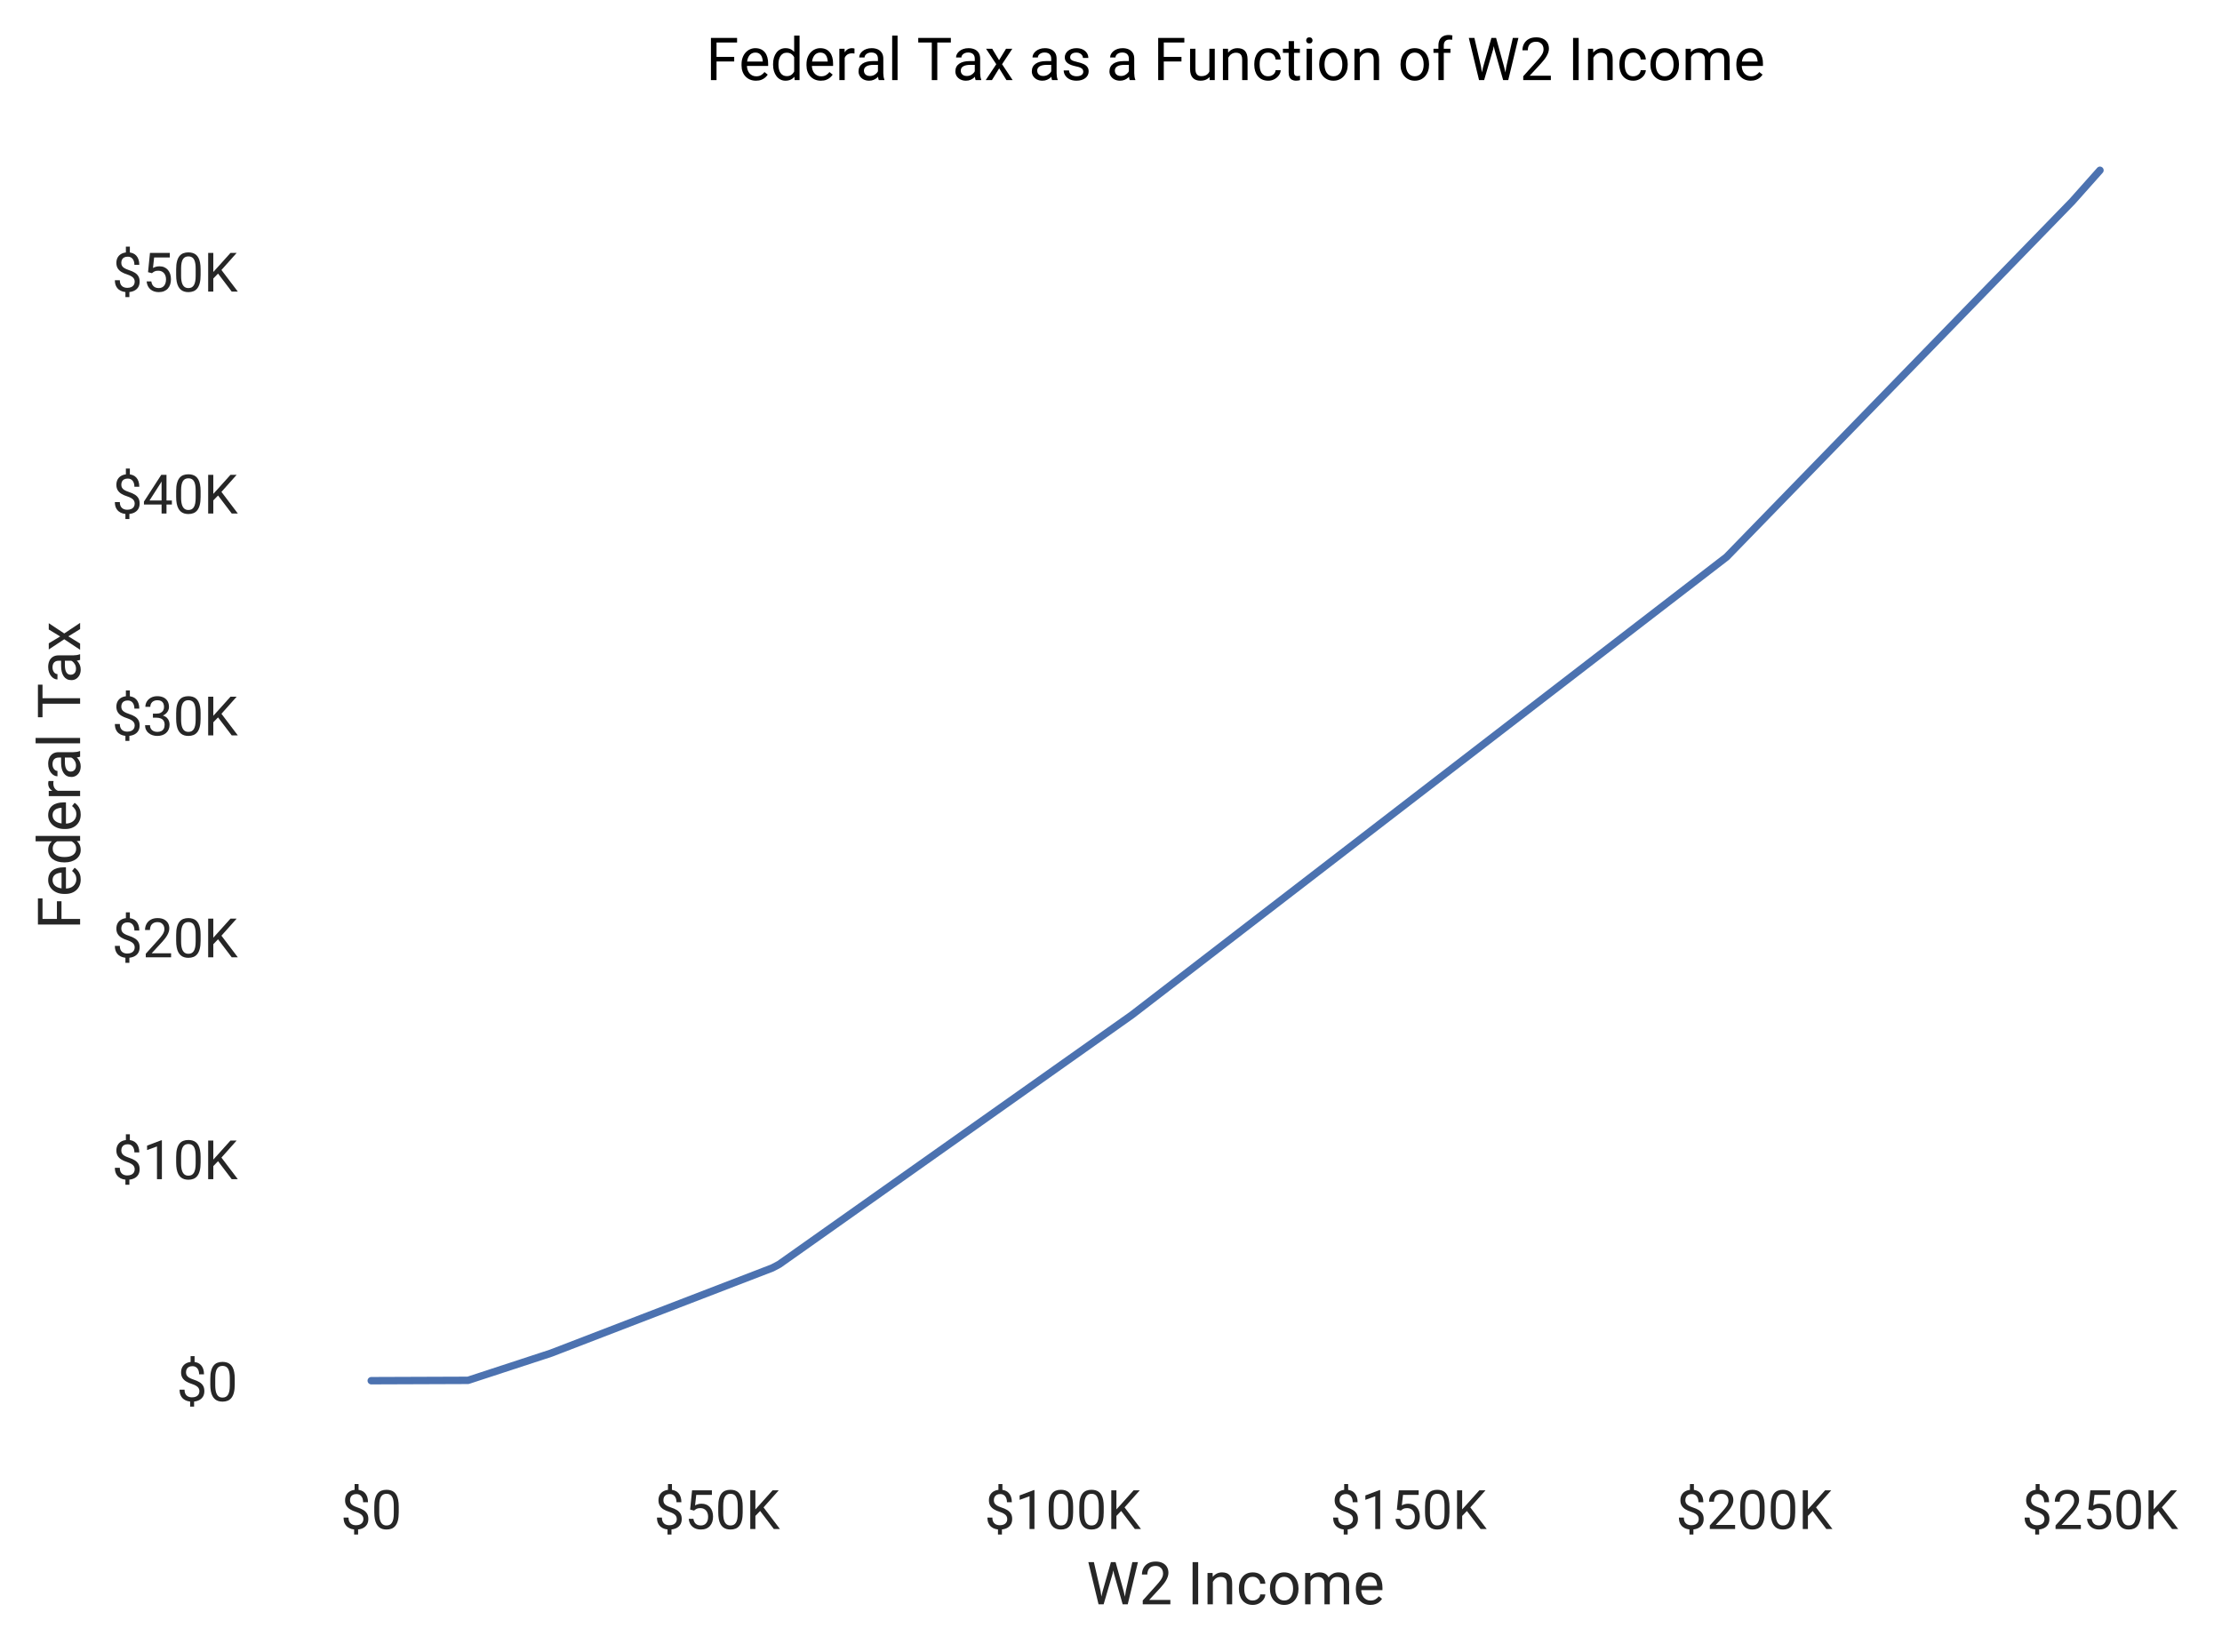
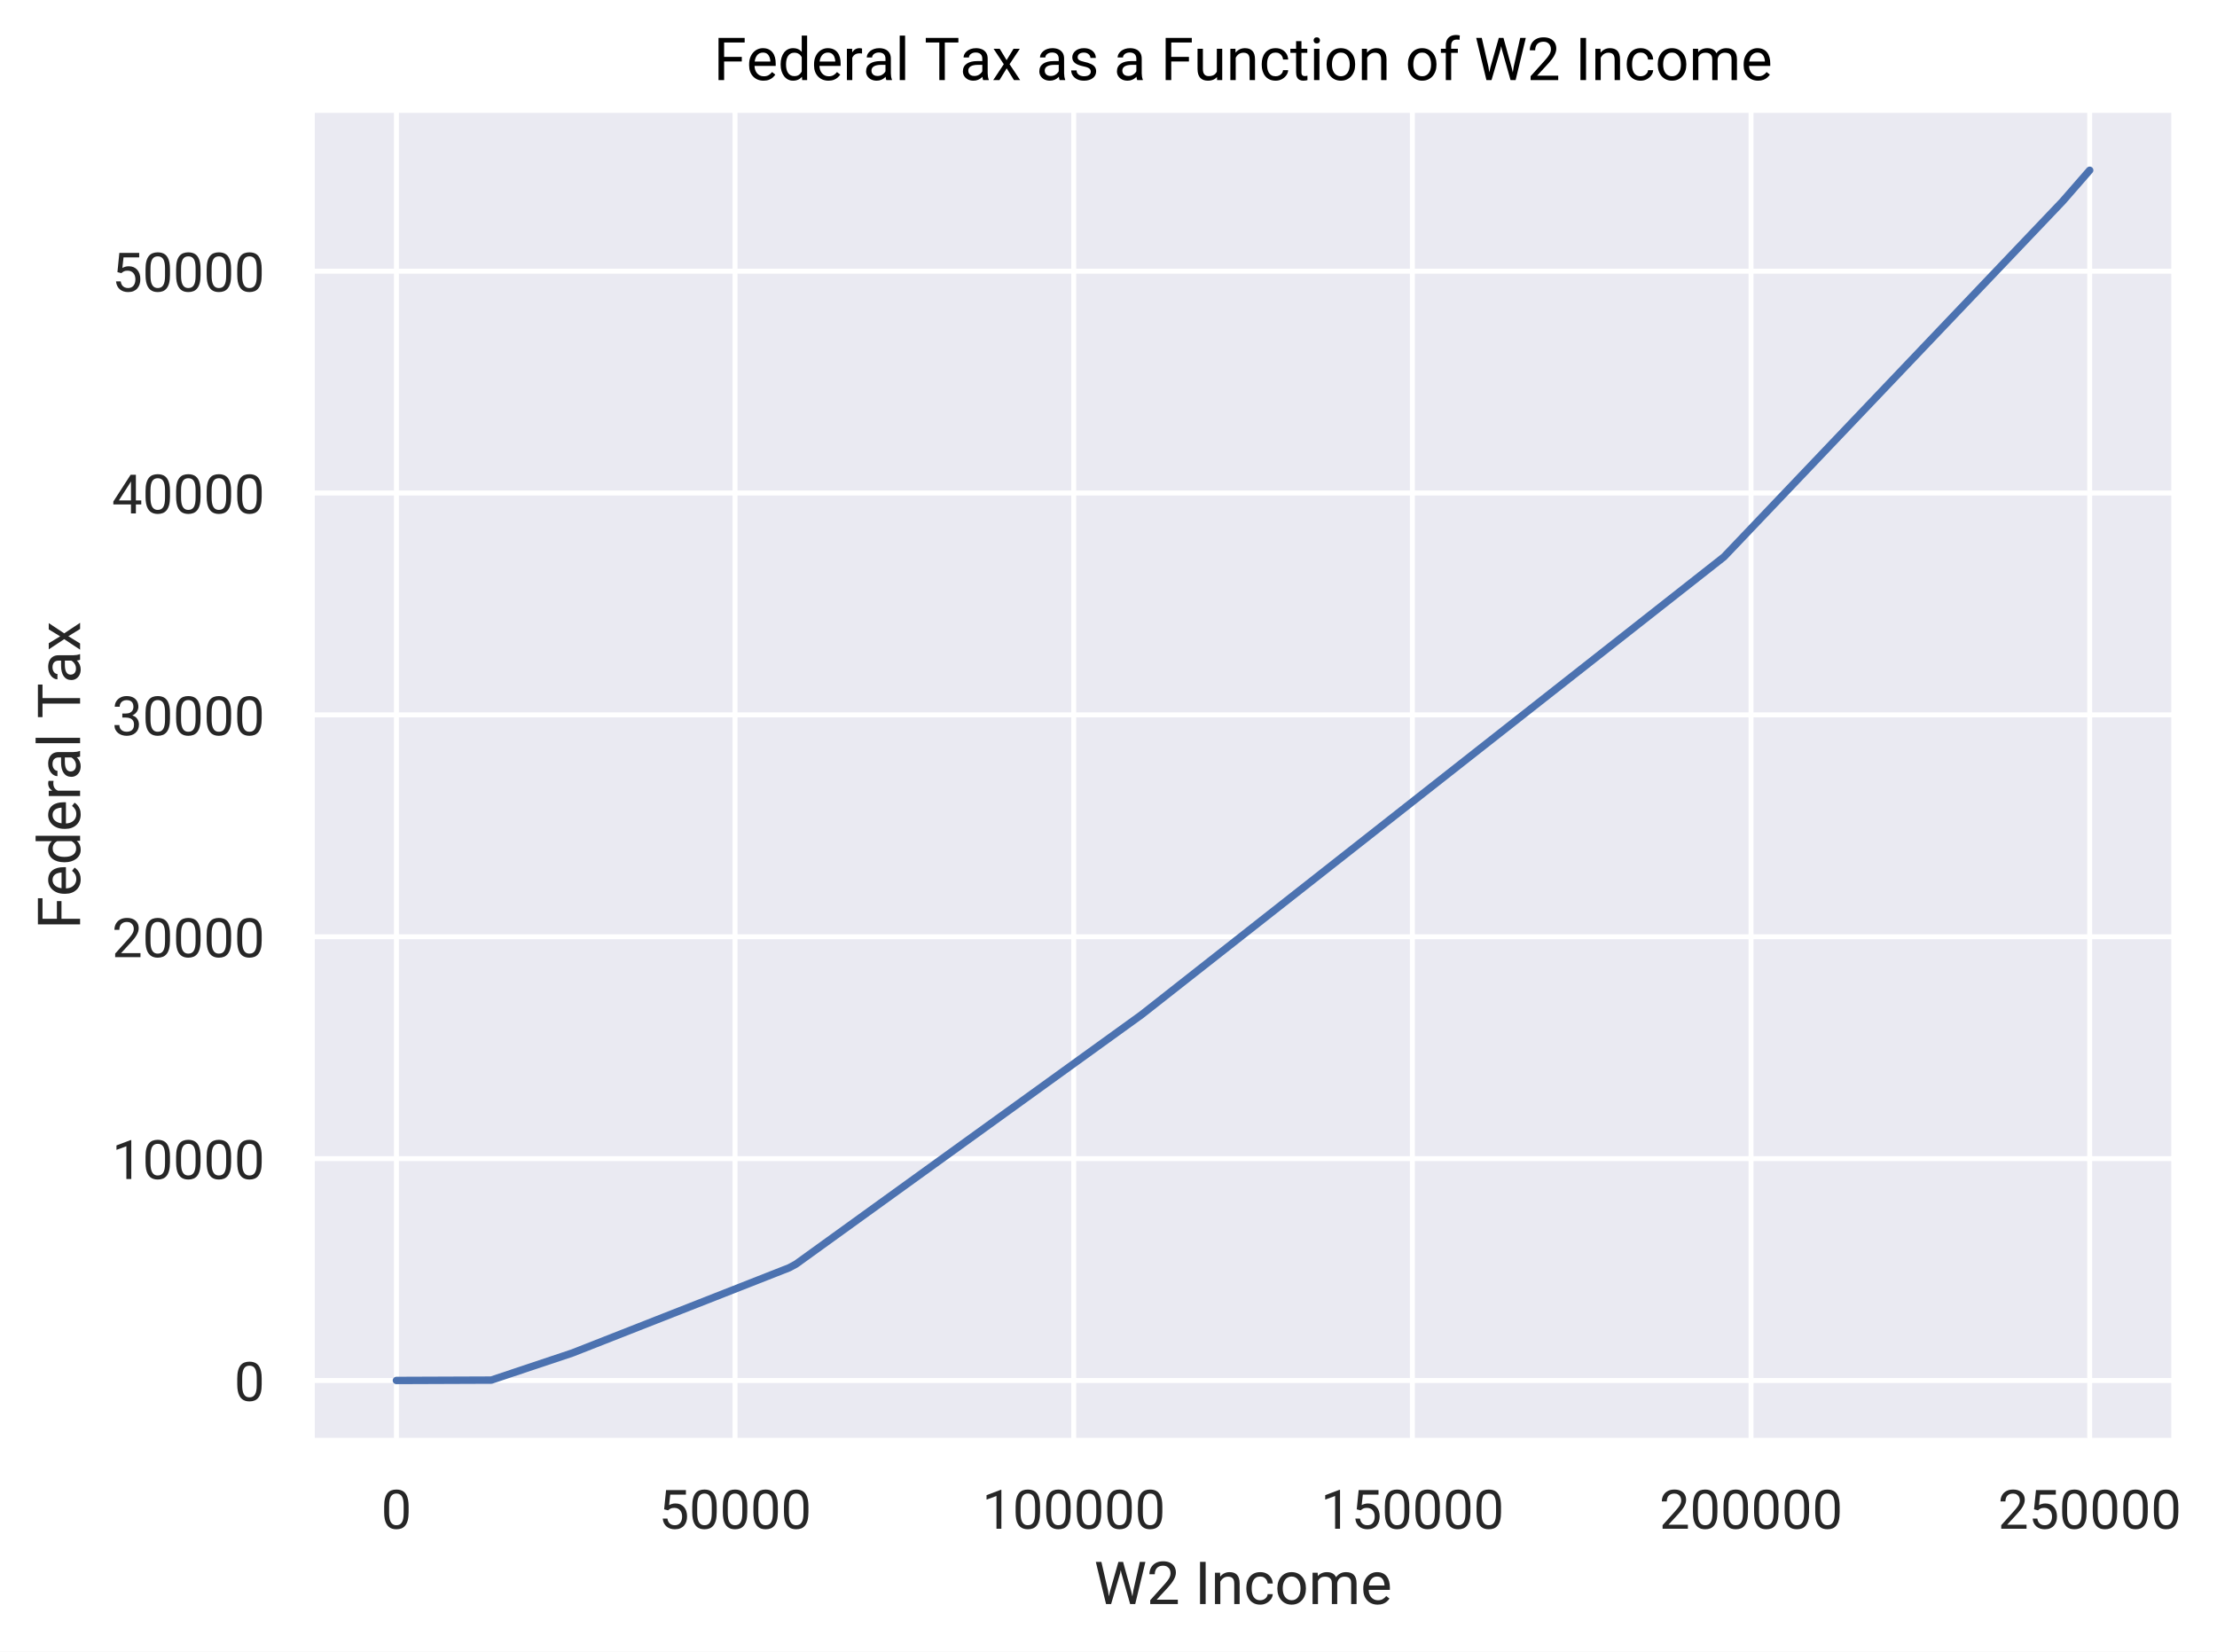
- <svg xmlns="http://www.w3.org/2000/svg" xmlns:xlink="http://www.w3.org/1999/xlink" width="449.28pt" height="334.08pt" viewBox="0 0 449.28 334.08" version="1.1">
+ <svg xmlns="http://www.w3.org/2000/svg" xmlns:xlink="http://www.w3.org/1999/xlink" width="448.389pt" height="334.08pt" viewBox="0 0 448.389 334.08" version="1.1">
  <defs>
    <style type="text/css">*{stroke-linejoin: round; stroke-linecap: butt}</style>
  </defs>
  <g id="figure_1">
    <g id="patch_1">
-       <path d="M 0 334.08 L 449.28 334.08 L 449.28 0 L 0 0 z " style="fill: #ffffff" />
+       <path d="M 0 334.08 L 448.389 334.08 L 448.389 0 L 0 0 z " style="fill: #ffffff" />
    </g>
    <g id="axes_1">
      <g id="patch_2">
-         <path d="M 57.587 291.458 L 442.08 291.458 L 442.08 22.2 L 57.587 22.2 z " style="fill: #ffffff" />
+         <path d="M 63.049 291.458 L 439.766 291.458 L 439.766 22.2 L 63.049 22.2 z " style="fill: #eaeaf2" />
      </g>
      <g id="matplotlib.axis_1">
        <g id="xtick_1">
          <g id="line2d_1">
-             <path d="M 75.064 291.458 L 75.064 22.2 " clip-path="url(#pbd832bc499)" style="fill: none; stroke: #ffffff; stroke-linecap: round" />
+             <path d="M 80.173 291.458 L 80.173 22.2 " clip-path="url(#p162c6bd047)" style="fill: none; stroke: #ffffff; stroke-linecap: round" />
          </g>
          <g id="text_1">
-             <g style="fill: #262626" transform="translate(68.88164 309.2081) scale(0.11 -0.11)">
-               <defs>
-                 <path id="Roboto-Regular-24" d="M 2106 5288 L 2106 4334 L 1638 4334 L 1638 5288 L 2106 5288 z M 2050 184 L 2050 -650 L 1584 -650 L 1584 184 L 2050 184 z M 2675 1172 Q 2675 1359 2590 1509 Q 2506 1659 2312 1784 Q 2119 1909 1794 2016 Q 1400 2138 1114 2313 Q 828 2488 673 2747 Q 519 3006 519 3375 Q 519 3759 684 4037 Q 850 4316 1153 4466 Q 1456 4616 1866 4616 Q 2184 4616 2434 4520 Q 2684 4425 2857 4237 Q 3031 4050 3123 3778 Q 3216 3506 3216 3150 L 2641 3150 Q 2641 3359 2591 3534 Q 2541 3709 2441 3839 Q 2341 3969 2197 4039 Q 2053 4109 1866 4109 Q 1603 4109 1433 4018 Q 1263 3928 1181 3764 Q 1100 3600 1100 3384 Q 1100 3184 1181 3034 Q 1263 2884 1458 2764 Q 1653 2644 1997 2528 Q 2400 2400 2681 2226 Q 2963 2053 3109 1801 Q 3256 1550 3256 1178 Q 3256 775 3075 498 Q 2894 222 2566 78 Q 2238 -66 1797 -66 Q 1531 -66 1272 6 Q 1013 78 803 242 Q 594 406 469 676 Q 344 947 344 1341 L 925 1341 Q 925 1075 1001 901 Q 1078 728 1206 626 Q 1334 525 1489 483 Q 1644 441 1797 441 Q 2078 441 2273 530 Q 2469 619 2572 784 Q 2675 950 2675 1172 z " transform="scale(0.015625)" />
+             <g style="fill: #262626" transform="translate(77.08152 309.2081) scale(0.11 -0.11)">
+               <defs>
                <path id="Roboto-Regular-30" d="M 3234 2638 L 3234 1944 Q 3234 1384 3134 1000 Q 3034 616 2846 381 Q 2659 147 2395 42 Q 2131 -63 1800 -63 Q 1538 -63 1316 3 Q 1094 69 917 214 Q 741 359 616 593 Q 491 828 425 1162 Q 359 1497 359 1944 L 359 2638 Q 359 3197 461 3575 Q 563 3953 750 4183 Q 938 4413 1202 4513 Q 1466 4613 1794 4613 Q 2059 4613 2282 4548 Q 2506 4484 2681 4345 Q 2856 4206 2979 3976 Q 3103 3747 3168 3415 Q 3234 3084 3234 2638 z M 2653 1850 L 2653 2734 Q 2653 3041 2617 3273 Q 2581 3506 2512 3672 Q 2444 3838 2339 3941 Q 2234 4044 2098 4092 Q 1963 4141 1794 4141 Q 1588 4141 1428 4064 Q 1269 3988 1161 3822 Q 1053 3656 997 3387 Q 941 3119 941 2734 L 941 1850 Q 941 1544 977 1309 Q 1013 1075 1084 904 Q 1156 734 1259 625 Q 1363 516 1498 464 Q 1634 413 1800 413 Q 2013 413 2172 494 Q 2331 575 2439 748 Q 2547 922 2600 1195 Q 2653 1469 2653 1850 z " transform="scale(0.015625)" />
              </defs>
-               <use xlink:href="#Roboto-Regular-24" />
-               <use xlink:href="#Roboto-Regular-30" transform="translate(56.20117 0)" />
+               <use xlink:href="#Roboto-Regular-30" />
            </g>
          </g>
        </g>
        <g id="xtick_2">
          <g id="line2d_2">
-             <path d="M 144.972 291.458 L 144.972 22.2 " clip-path="url(#pbd832bc499)" style="fill: none; stroke: #ffffff; stroke-linecap: round" />
+             <path d="M 148.667 291.458 L 148.667 22.2 " clip-path="url(#p162c6bd047)" style="fill: none; stroke: #ffffff; stroke-linecap: round" />
          </g>
          <g id="text_2">
-             <g style="fill: #262626" transform="translate(132.247 309.2081) scale(0.11 -0.11)">
+             <g style="fill: #262626" transform="translate(133.2107 309.2081) scale(0.11 -0.11)">
              <defs>
                <path id="Roboto-Regular-35" d="M 1109 2166 L 647 2284 L 875 4550 L 3209 4550 L 3209 4016 L 1366 4016 L 1228 2778 Q 1353 2850 1545 2912 Q 1738 2975 1988 2975 Q 2303 2975 2553 2867 Q 2803 2759 2979 2559 Q 3156 2359 3250 2078 Q 3344 1797 3344 1450 Q 3344 1122 3255 847 Q 3166 572 2987 367 Q 2809 163 2539 50 Q 2269 -63 1903 -63 Q 1628 -63 1383 14 Q 1138 91 945 248 Q 753 406 633 642 Q 513 878 481 1197 L 1031 1197 Q 1069 941 1181 766 Q 1294 591 1476 502 Q 1659 413 1903 413 Q 2109 413 2268 484 Q 2428 556 2537 690 Q 2647 825 2705 1015 Q 2763 1206 2763 1444 Q 2763 1659 2703 1843 Q 2644 2028 2526 2165 Q 2409 2303 2240 2379 Q 2072 2456 1853 2456 Q 1563 2456 1414 2378 Q 1266 2300 1109 2166 z " transform="scale(0.015625)" />
-                 <path id="Roboto-Regular-4b" d="M 1131 4550 L 1131 0 L 528 0 L 528 4550 L 1131 4550 z M 3878 4550 L 1988 2428 L 925 1325 L 825 1969 L 1625 2850 L 3153 4550 L 3878 4550 z M 3297 0 L 1613 2219 L 1972 2697 L 4016 0 L 3297 0 z " transform="scale(0.015625)" />
-               </defs>
-               <use xlink:href="#Roboto-Regular-24" />
-               <use xlink:href="#Roboto-Regular-35" transform="translate(56.20117 0)" />
-               <use xlink:href="#Roboto-Regular-30" transform="translate(112.4023 0)" />
-               <use xlink:href="#Roboto-Regular-4b" transform="translate(168.6035 0)" />
+               </defs>
+               <use xlink:href="#Roboto-Regular-35" />
+               <use xlink:href="#Roboto-Regular-30" transform="translate(56.20117 0)" />
+               <use xlink:href="#Roboto-Regular-30" transform="translate(112.4023 0)" />
+               <use xlink:href="#Roboto-Regular-30" transform="translate(168.6035 0)" />
+               <use xlink:href="#Roboto-Regular-30" transform="translate(224.8047 0)" />
            </g>
          </g>
        </g>
        <g id="xtick_3">
          <g id="line2d_3">
-             <path d="M 214.88 291.458 L 214.88 22.2 " clip-path="url(#pbd832bc499)" style="fill: none; stroke: #ffffff; stroke-linecap: round" />
+             <path d="M 217.161 291.458 L 217.161 22.2 " clip-path="url(#p162c6bd047)" style="fill: none; stroke: #ffffff; stroke-linecap: round" />
          </g>
          <g id="text_3">
-             <g style="fill: #262626" transform="translate(199.0637 309.2081) scale(0.11 -0.11)">
+             <g style="fill: #262626" transform="translate(198.6135 309.2081) scale(0.11 -0.11)">
              <defs>
                <path id="Roboto-Regular-31" d="M 2278 4575 L 2278 0 L 1700 0 L 1700 3853 L 534 3428 L 534 3950 L 2188 4575 L 2278 4575 z " transform="scale(0.015625)" />
              </defs>
-               <use xlink:href="#Roboto-Regular-24" />
-               <use xlink:href="#Roboto-Regular-31" transform="translate(56.20117 0)" />
-               <use xlink:href="#Roboto-Regular-30" transform="translate(112.4023 0)" />
-               <use xlink:href="#Roboto-Regular-30" transform="translate(168.6035 0)" />
-               <use xlink:href="#Roboto-Regular-4b" transform="translate(224.8047 0)" />
+               <use xlink:href="#Roboto-Regular-31" />
+               <use xlink:href="#Roboto-Regular-30" transform="translate(56.20117 0)" />
+               <use xlink:href="#Roboto-Regular-30" transform="translate(112.4023 0)" />
+               <use xlink:href="#Roboto-Regular-30" transform="translate(168.6035 0)" />
+               <use xlink:href="#Roboto-Regular-30" transform="translate(224.8047 0)" />
+               <use xlink:href="#Roboto-Regular-30" transform="translate(281.0059 0)" />
            </g>
          </g>
        </g>
        <g id="xtick_4">
          <g id="line2d_4">
-             <path d="M 284.787 291.458 L 284.787 22.2 " clip-path="url(#pbd832bc499)" style="fill: none; stroke: #ffffff; stroke-linecap: round" />
+             <path d="M 285.654 291.458 L 285.654 22.2 " clip-path="url(#p162c6bd047)" style="fill: none; stroke: #ffffff; stroke-linecap: round" />
          </g>
          <g id="text_4">
-             <g style="fill: #262626" transform="translate(268.9715 309.2081) scale(0.11 -0.11)">
-               <use xlink:href="#Roboto-Regular-24" />
-               <use xlink:href="#Roboto-Regular-31" transform="translate(56.20117 0)" />
-               <use xlink:href="#Roboto-Regular-35" transform="translate(112.4023 0)" />
-               <use xlink:href="#Roboto-Regular-30" transform="translate(168.6035 0)" />
-               <use xlink:href="#Roboto-Regular-4b" transform="translate(224.8047 0)" />
+             <g style="fill: #262626" transform="translate(267.1074 309.2081) scale(0.11 -0.11)">
+               <use xlink:href="#Roboto-Regular-31" />
+               <use xlink:href="#Roboto-Regular-35" transform="translate(56.20117 0)" />
+               <use xlink:href="#Roboto-Regular-30" transform="translate(112.4023 0)" />
+               <use xlink:href="#Roboto-Regular-30" transform="translate(168.6035 0)" />
+               <use xlink:href="#Roboto-Regular-30" transform="translate(224.8047 0)" />
+               <use xlink:href="#Roboto-Regular-30" transform="translate(281.0059 0)" />
            </g>
          </g>
        </g>
        <g id="xtick_5">
          <g id="line2d_5">
-             <path d="M 354.695 291.458 L 354.695 22.2 " clip-path="url(#pbd832bc499)" style="fill: none; stroke: #ffffff; stroke-linecap: round" />
+             <path d="M 354.148 291.458 L 354.148 22.2 " clip-path="url(#p162c6bd047)" style="fill: none; stroke: #ffffff; stroke-linecap: round" />
          </g>
          <g id="text_5">
-             <g style="fill: #262626" transform="translate(338.8793 309.2081) scale(0.11 -0.11)">
+             <g style="fill: #262626" transform="translate(335.6013 309.2081) scale(0.11 -0.11)">
              <defs>
                <path id="Roboto-Regular-32" d="M 3359 475 L 3359 0 L 381 0 L 381 416 L 1872 2075 Q 2147 2381 2298 2595 Q 2450 2809 2511 2979 Q 2572 3150 2572 3328 Q 2572 3553 2480 3736 Q 2388 3919 2209 4028 Q 2031 4138 1778 4138 Q 1475 4138 1273 4020 Q 1072 3903 972 3693 Q 872 3484 872 3213 L 294 3213 Q 294 3597 462 3915 Q 631 4234 962 4423 Q 1294 4613 1778 4613 Q 2209 4613 2515 4461 Q 2822 4309 2986 4036 Q 3150 3763 3150 3397 Q 3150 3197 3083 2992 Q 3016 2788 2898 2584 Q 2781 2381 2626 2184 Q 2472 1988 2297 1797 L 1078 475 L 3359 475 z " transform="scale(0.015625)" />
              </defs>
-               <use xlink:href="#Roboto-Regular-24" />
-               <use xlink:href="#Roboto-Regular-32" transform="translate(56.20117 0)" />
-               <use xlink:href="#Roboto-Regular-30" transform="translate(112.4023 0)" />
-               <use xlink:href="#Roboto-Regular-30" transform="translate(168.6035 0)" />
-               <use xlink:href="#Roboto-Regular-4b" transform="translate(224.8047 0)" />
+               <use xlink:href="#Roboto-Regular-32" />
+               <use xlink:href="#Roboto-Regular-30" transform="translate(56.20117 0)" />
+               <use xlink:href="#Roboto-Regular-30" transform="translate(112.4023 0)" />
+               <use xlink:href="#Roboto-Regular-30" transform="translate(168.6035 0)" />
+               <use xlink:href="#Roboto-Regular-30" transform="translate(224.8047 0)" />
+               <use xlink:href="#Roboto-Regular-30" transform="translate(281.0059 0)" />
            </g>
          </g>
        </g>
        <g id="xtick_6">
          <g id="line2d_6">
-             <path d="M 424.603 291.458 L 424.603 22.2 " clip-path="url(#pbd832bc499)" style="fill: none; stroke: #ffffff; stroke-linecap: round" />
+             <path d="M 422.642 291.458 L 422.642 22.2 " clip-path="url(#p162c6bd047)" style="fill: none; stroke: #ffffff; stroke-linecap: round" />
          </g>
          <g id="text_6">
-             <g style="fill: #262626" transform="translate(408.7871 309.2081) scale(0.11 -0.11)">
-               <use xlink:href="#Roboto-Regular-24" />
-               <use xlink:href="#Roboto-Regular-32" transform="translate(56.20117 0)" />
-               <use xlink:href="#Roboto-Regular-35" transform="translate(112.4023 0)" />
-               <use xlink:href="#Roboto-Regular-30" transform="translate(168.6035 0)" />
-               <use xlink:href="#Roboto-Regular-4b" transform="translate(224.8047 0)" />
+             <g style="fill: #262626" transform="translate(404.0952 309.2081) scale(0.11 -0.11)">
+               <use xlink:href="#Roboto-Regular-32" />
+               <use xlink:href="#Roboto-Regular-35" transform="translate(56.20117 0)" />
+               <use xlink:href="#Roboto-Regular-30" transform="translate(112.4023 0)" />
+               <use xlink:href="#Roboto-Regular-30" transform="translate(168.6035 0)" />
+               <use xlink:href="#Roboto-Regular-30" transform="translate(224.8047 0)" />
+               <use xlink:href="#Roboto-Regular-30" transform="translate(281.0059 0)" />
            </g>
          </g>
        </g>
        <g id="text_7">
-           <g style="fill: #262626" transform="translate(219.6976 324.4425) scale(0.12 -0.12)">
+           <g style="fill: #262626" transform="translate(221.2715 324.4425) scale(0.12 -0.12)">
            <defs>
              <path id="Roboto-Regular-57" d="M 1725 1375 L 2628 4550 L 3066 4550 L 2813 3316 L 1841 0 L 1406 0 L 1725 1375 z M 791 4550 L 1509 1438 L 1725 0 L 1294 0 L 191 4550 L 791 4550 z M 4234 1441 L 4938 4550 L 5541 4550 L 4441 0 L 4009 0 L 4234 1441 z M 3131 4550 L 4009 1375 L 4328 0 L 3894 0 L 2956 3316 L 2700 4550 L 3131 4550 z " transform="scale(0.015625)" />
              <path id="Roboto-Regular-20" transform="scale(0.015625)" />
              <path id="Roboto-Regular-49" d="M 1175 4550 L 1175 0 L 572 0 L 572 4550 L 1175 4550 z " transform="scale(0.015625)" />
              <path id="Roboto-Regular-6e" d="M 1019 2659 L 1019 0 L 441 0 L 441 3381 L 988 3381 L 1019 2659 z M 881 1819 L 641 1828 Q 644 2175 744 2470 Q 844 2766 1025 2984 Q 1206 3203 1457 3323 Q 1709 3444 2016 3444 Q 2266 3444 2466 3376 Q 2666 3309 2808 3162 Q 2950 3016 3025 2783 Q 3100 2550 3100 2216 L 3100 0 L 2519 0 L 2519 2222 Q 2519 2488 2441 2648 Q 2363 2809 2213 2882 Q 2063 2956 1844 2956 Q 1628 2956 1451 2865 Q 1275 2775 1148 2615 Q 1022 2456 951 2251 Q 881 2047 881 1819 z " transform="scale(0.015625)" />
              <path id="Roboto-Regular-63" d="M 1794 413 Q 2000 413 2175 497 Q 2350 581 2462 729 Q 2575 878 2591 1069 L 3141 1069 Q 3125 769 2939 511 Q 2753 253 2453 95 Q 2153 -63 1794 -63 Q 1413 -63 1130 71 Q 847 206 661 440 Q 475 675 383 979 Q 291 1284 291 1625 L 291 1756 Q 291 2097 383 2401 Q 475 2706 661 2940 Q 847 3175 1130 3309 Q 1413 3444 1794 3444 Q 2191 3444 2487 3283 Q 2784 3122 2954 2845 Q 3125 2569 3141 2219 L 2591 2219 Q 2575 2428 2473 2597 Q 2372 2766 2198 2867 Q 2025 2969 1794 2969 Q 1528 2969 1348 2864 Q 1169 2759 1064 2582 Q 959 2406 914 2192 Q 869 1978 869 1756 L 869 1625 Q 869 1403 912 1187 Q 956 972 1061 797 Q 1166 622 1345 517 Q 1525 413 1794 413 z " transform="scale(0.015625)" />
              <path id="Roboto-Regular-6f" d="M 288 1653 L 288 1725 Q 288 2091 394 2405 Q 500 2719 700 2951 Q 900 3184 1184 3314 Q 1469 3444 1822 3444 Q 2178 3444 2464 3314 Q 2750 3184 2951 2951 Q 3153 2719 3259 2405 Q 3366 2091 3366 1725 L 3366 1653 Q 3366 1288 3259 975 Q 3153 663 2951 430 Q 2750 197 2467 67 Q 2184 -63 1828 -63 Q 1472 -63 1187 67 Q 903 197 701 430 Q 500 663 394 975 Q 288 1288 288 1653 z M 866 1725 L 866 1653 Q 866 1400 925 1176 Q 984 953 1104 781 Q 1225 609 1406 511 Q 1588 413 1828 413 Q 2066 413 2245 511 Q 2425 609 2544 781 Q 2663 953 2723 1176 Q 2784 1400 2784 1653 L 2784 1725 Q 2784 1975 2723 2198 Q 2663 2422 2542 2595 Q 2422 2769 2242 2869 Q 2063 2969 1822 2969 Q 1584 2969 1404 2869 Q 1225 2769 1104 2595 Q 984 2422 925 2198 Q 866 1975 866 1725 z " transform="scale(0.015625)" />
              <path id="Roboto-Regular-6d" d="M 1016 2709 L 1016 0 L 434 0 L 434 3381 L 984 3381 L 1016 2709 z M 897 1819 L 628 1828 Q 631 2175 718 2470 Q 806 2766 978 2984 Q 1150 3203 1406 3323 Q 1663 3444 2000 3444 Q 2238 3444 2438 3376 Q 2638 3309 2784 3165 Q 2931 3022 3012 2797 Q 3094 2572 3094 2253 L 3094 0 L 2516 0 L 2516 2225 Q 2516 2491 2427 2650 Q 2338 2809 2175 2882 Q 2013 2956 1794 2956 Q 1538 2956 1366 2865 Q 1194 2775 1091 2615 Q 988 2456 942 2251 Q 897 2047 897 1819 z M 3088 2138 L 2700 2019 Q 2703 2297 2792 2553 Q 2881 2809 3051 3009 Q 3222 3209 3472 3326 Q 3722 3444 4044 3444 Q 4316 3444 4527 3372 Q 4738 3300 4883 3151 Q 5028 3003 5103 2772 Q 5178 2541 5178 2222 L 5178 0 L 4597 0 L 4597 2228 Q 4597 2513 4508 2670 Q 4419 2828 4258 2892 Q 4097 2956 3875 2956 Q 3684 2956 3537 2890 Q 3391 2825 3291 2711 Q 3191 2597 3139 2450 Q 3088 2303 3088 2138 z " transform="scale(0.015625)" />
              <path id="Roboto-Regular-65" d="M 1844 -63 Q 1491 -63 1205 57 Q 919 178 714 397 Q 509 616 400 916 Q 291 1216 291 1572 L 291 1703 Q 291 2116 412 2439 Q 534 2763 743 2988 Q 953 3213 1218 3328 Q 1484 3444 1769 3444 Q 2131 3444 2395 3319 Q 2659 3194 2828 2970 Q 2997 2747 3078 2445 Q 3159 2144 3159 1788 L 3159 1528 L 634 1528 L 634 2000 L 2581 2000 L 2581 2044 Q 2569 2269 2489 2481 Q 2409 2694 2237 2831 Q 2066 2969 1769 2969 Q 1572 2969 1406 2886 Q 1241 2803 1122 2640 Q 1003 2478 937 2243 Q 872 2009 872 1703 L 872 1572 Q 872 1331 939 1120 Q 1006 909 1136 750 Q 1266 591 1452 500 Q 1638 409 1875 409 Q 2181 409 2393 534 Q 2606 659 2766 869 L 3116 591 Q 3006 425 2837 275 Q 2669 125 2423 31 Q 2178 -63 1844 -63 z " transform="scale(0.015625)" />
            </defs>
            <use xlink:href="#Roboto-Regular-57" />
            <use xlink:href="#Roboto-Regular-32" transform="translate(88.7207 0)" />
            <use xlink:href="#Roboto-Regular-20" transform="translate(144.9219 0)" />
            <use xlink:href="#Roboto-Regular-49" transform="translate(169.7266 0)" />
            <use xlink:href="#Roboto-Regular-6e" transform="translate(196.9238 0)" />
            <use xlink:href="#Roboto-Regular-63" transform="translate(252.1484 0)" />
            <use xlink:href="#Roboto-Regular-6f" transform="translate(304.4922 0)" />
            <use xlink:href="#Roboto-Regular-6d" transform="translate(361.5234 0)" />
            <use xlink:href="#Roboto-Regular-65" transform="translate(449.2188 0)" />
          </g>
        </g>
      </g>
      <g id="matplotlib.axis_2">
        <g id="ytick_1">
          <g id="line2d_7">
-             <path d="M 57.587 279.219 L 442.08 279.219 " clip-path="url(#pbd832bc499)" style="fill: none; stroke: #ffffff; stroke-linecap: round" />
+             <path d="M 63.049 279.219 L 439.766 279.219 " clip-path="url(#p162c6bd047)" style="fill: none; stroke: #ffffff; stroke-linecap: round" />
          </g>
          <g id="text_8">
-             <g style="fill: #262626" transform="translate(35.72234 283.3441) scale(0.11 -0.11)">
-               <use xlink:href="#Roboto-Regular-24" />
-               <use xlink:href="#Roboto-Regular-30" transform="translate(56.20117 0)" />
+             <g style="fill: #262626" transform="translate(47.36688 283.3441) scale(0.11 -0.11)">
+               <use xlink:href="#Roboto-Regular-30" />
            </g>
          </g>
        </g>
        <g id="ytick_2">
          <g id="line2d_8">
-             <path d="M 57.587 234.344 L 442.08 234.344 " clip-path="url(#pbd832bc499)" style="fill: none; stroke: #ffffff; stroke-linecap: round" />
+             <path d="M 63.049 234.344 L 439.766 234.344 " clip-path="url(#p162c6bd047)" style="fill: none; stroke: #ffffff; stroke-linecap: round" />
          </g>
          <g id="text_9">
            <g style="fill: #262626" transform="translate(22.6375 238.469) scale(0.11 -0.11)">
-               <use xlink:href="#Roboto-Regular-24" />
-               <use xlink:href="#Roboto-Regular-31" transform="translate(56.20117 0)" />
-               <use xlink:href="#Roboto-Regular-30" transform="translate(112.4023 0)" />
-               <use xlink:href="#Roboto-Regular-4b" transform="translate(168.6035 0)" />
+               <use xlink:href="#Roboto-Regular-31" />
+               <use xlink:href="#Roboto-Regular-30" transform="translate(56.20117 0)" />
+               <use xlink:href="#Roboto-Regular-30" transform="translate(112.4023 0)" />
+               <use xlink:href="#Roboto-Regular-30" transform="translate(168.6035 0)" />
+               <use xlink:href="#Roboto-Regular-30" transform="translate(224.8047 0)" />
            </g>
          </g>
        </g>
        <g id="ytick_3">
          <g id="line2d_9">
-             <path d="M 57.587 189.469 L 442.08 189.469 " clip-path="url(#pbd832bc499)" style="fill: none; stroke: #ffffff; stroke-linecap: round" />
+             <path d="M 63.049 189.469 L 439.766 189.469 " clip-path="url(#p162c6bd047)" style="fill: none; stroke: #ffffff; stroke-linecap: round" />
          </g>
          <g id="text_10">
            <g style="fill: #262626" transform="translate(22.6375 193.594) scale(0.11 -0.11)">
-               <use xlink:href="#Roboto-Regular-24" />
-               <use xlink:href="#Roboto-Regular-32" transform="translate(56.20117 0)" />
-               <use xlink:href="#Roboto-Regular-30" transform="translate(112.4023 0)" />
-               <use xlink:href="#Roboto-Regular-4b" transform="translate(168.6035 0)" />
+               <use xlink:href="#Roboto-Regular-32" />
+               <use xlink:href="#Roboto-Regular-30" transform="translate(56.20117 0)" />
+               <use xlink:href="#Roboto-Regular-30" transform="translate(112.4023 0)" />
+               <use xlink:href="#Roboto-Regular-30" transform="translate(168.6035 0)" />
+               <use xlink:href="#Roboto-Regular-30" transform="translate(224.8047 0)" />
            </g>
          </g>
        </g>
        <g id="ytick_4">
          <g id="line2d_10">
-             <path d="M 57.587 144.594 L 442.08 144.594 " clip-path="url(#pbd832bc499)" style="fill: none; stroke: #ffffff; stroke-linecap: round" />
+             <path d="M 63.049 144.594 L 439.766 144.594 " clip-path="url(#p162c6bd047)" style="fill: none; stroke: #ffffff; stroke-linecap: round" />
          </g>
          <g id="text_11">
            <g style="fill: #262626" transform="translate(22.6375 148.7189) scale(0.11 -0.11)">
              <defs>
                <path id="Roboto-Regular-33" d="M 1222 2559 L 1634 2559 Q 1938 2559 2136 2661 Q 2334 2763 2432 2939 Q 2531 3116 2531 3338 Q 2531 3600 2443 3778 Q 2356 3956 2181 4047 Q 2006 4138 1738 4138 Q 1494 4138 1308 4042 Q 1122 3947 1017 3772 Q 913 3597 913 3359 L 334 3359 Q 334 3706 509 3990 Q 684 4275 1001 4444 Q 1319 4613 1738 4613 Q 2150 4613 2459 4467 Q 2769 4322 2941 4036 Q 3113 3750 3113 3325 Q 3113 3153 3033 2958 Q 2953 2763 2786 2594 Q 2619 2425 2353 2317 Q 2088 2209 1716 2209 L 1222 2209 L 1222 2559 z M 1222 2084 L 1222 2431 L 1716 2431 Q 2150 2431 2434 2328 Q 2719 2225 2883 2053 Q 3047 1881 3114 1676 Q 3181 1472 3181 1269 Q 3181 950 3073 703 Q 2966 456 2770 284 Q 2575 113 2312 25 Q 2050 -63 1741 -63 Q 1444 -63 1183 21 Q 922 106 722 267 Q 522 428 409 664 Q 297 900 297 1203 L 875 1203 Q 875 966 979 787 Q 1084 609 1279 511 Q 1475 413 1741 413 Q 2006 413 2198 505 Q 2391 597 2495 784 Q 2600 972 2600 1256 Q 2600 1541 2481 1723 Q 2363 1906 2145 1995 Q 1928 2084 1634 2084 L 1222 2084 z " transform="scale(0.015625)" />
              </defs>
-               <use xlink:href="#Roboto-Regular-24" />
-               <use xlink:href="#Roboto-Regular-33" transform="translate(56.20117 0)" />
-               <use xlink:href="#Roboto-Regular-30" transform="translate(112.4023 0)" />
-               <use xlink:href="#Roboto-Regular-4b" transform="translate(168.6035 0)" />
+               <use xlink:href="#Roboto-Regular-33" />
+               <use xlink:href="#Roboto-Regular-30" transform="translate(56.20117 0)" />
+               <use xlink:href="#Roboto-Regular-30" transform="translate(112.4023 0)" />
+               <use xlink:href="#Roboto-Regular-30" transform="translate(168.6035 0)" />
+               <use xlink:href="#Roboto-Regular-30" transform="translate(224.8047 0)" />
            </g>
          </g>
        </g>
        <g id="ytick_5">
          <g id="line2d_11">
-             <path d="M 57.587 99.719 L 442.08 99.719 " clip-path="url(#pbd832bc499)" style="fill: none; stroke: #ffffff; stroke-linecap: round" />
+             <path d="M 63.049 99.719 L 439.766 99.719 " clip-path="url(#p162c6bd047)" style="fill: none; stroke: #ffffff; stroke-linecap: round" />
          </g>
          <g id="text_12">
            <g style="fill: #262626" transform="translate(22.6375 103.8438) scale(0.11 -0.11)">
              <defs>
                <path id="Roboto-Regular-34" d="M 3453 1531 L 3453 1056 L 166 1056 L 166 1397 L 2203 4550 L 2675 4550 L 2169 3638 L 822 1531 L 3453 1531 z M 2819 4550 L 2819 0 L 2241 0 L 2241 4550 L 2819 4550 z " transform="scale(0.015625)" />
              </defs>
-               <use xlink:href="#Roboto-Regular-24" />
-               <use xlink:href="#Roboto-Regular-34" transform="translate(56.20117 0)" />
-               <use xlink:href="#Roboto-Regular-30" transform="translate(112.4023 0)" />
-               <use xlink:href="#Roboto-Regular-4b" transform="translate(168.6035 0)" />
+               <use xlink:href="#Roboto-Regular-34" />
+               <use xlink:href="#Roboto-Regular-30" transform="translate(56.20117 0)" />
+               <use xlink:href="#Roboto-Regular-30" transform="translate(112.4023 0)" />
+               <use xlink:href="#Roboto-Regular-30" transform="translate(168.6035 0)" />
+               <use xlink:href="#Roboto-Regular-30" transform="translate(224.8047 0)" />
            </g>
          </g>
        </g>
        <g id="ytick_6">
          <g id="line2d_12">
-             <path d="M 57.587 54.844 L 442.08 54.844 " clip-path="url(#pbd832bc499)" style="fill: none; stroke: #ffffff; stroke-linecap: round" />
+             <path d="M 63.049 54.844 L 439.766 54.844 " clip-path="url(#p162c6bd047)" style="fill: none; stroke: #ffffff; stroke-linecap: round" />
          </g>
          <g id="text_13">
            <g style="fill: #262626" transform="translate(22.6375 58.96871) scale(0.11 -0.11)">
-               <use xlink:href="#Roboto-Regular-24" />
-               <use xlink:href="#Roboto-Regular-35" transform="translate(56.20117 0)" />
-               <use xlink:href="#Roboto-Regular-30" transform="translate(112.4023 0)" />
-               <use xlink:href="#Roboto-Regular-4b" transform="translate(168.6035 0)" />
+               <use xlink:href="#Roboto-Regular-35" />
+               <use xlink:href="#Roboto-Regular-30" transform="translate(56.20117 0)" />
+               <use xlink:href="#Roboto-Regular-30" transform="translate(112.4023 0)" />
+               <use xlink:href="#Roboto-Regular-30" transform="translate(168.6035 0)" />
+               <use xlink:href="#Roboto-Regular-30" transform="translate(224.8047 0)" />
            </g>
          </g>
        </g>
        <g id="text_14">
          <g style="fill: #262626" transform="translate(16.2 187.9578) rotate(-90) scale(0.12 -0.12)">
            <defs>
              <path id="Roboto-Regular-46" d="M 1131 4550 L 1131 0 L 528 0 L 528 4550 L 1131 4550 z M 3038 2503 L 3038 2009 L 1000 2009 L 1000 2503 L 3038 2503 z M 3347 4550 L 3347 4056 L 1000 4056 L 1000 4550 L 3347 4550 z " transform="scale(0.015625)" />
              <path id="Roboto-Regular-64" d="M 2572 656 L 2572 4800 L 3153 4800 L 3153 0 L 2622 0 L 2572 656 z M 297 1653 L 297 1719 Q 297 2106 392 2423 Q 488 2741 664 2969 Q 841 3197 1086 3320 Q 1331 3444 1634 3444 Q 1953 3444 2192 3333 Q 2431 3222 2598 3011 Q 2766 2800 2862 2503 Q 2959 2206 2997 1831 L 2997 1544 Q 2963 1172 2864 875 Q 2766 578 2598 368 Q 2431 159 2190 48 Q 1950 -63 1628 -63 Q 1331 -63 1086 65 Q 841 194 664 425 Q 488 656 392 970 Q 297 1284 297 1653 z M 878 1719 L 878 1653 Q 878 1400 929 1178 Q 981 956 1090 787 Q 1200 619 1369 523 Q 1538 428 1772 428 Q 2059 428 2245 550 Q 2431 672 2543 872 Q 2656 1072 2719 1306 L 2719 2059 Q 2681 2231 2611 2392 Q 2541 2553 2430 2679 Q 2319 2806 2158 2881 Q 1997 2956 1778 2956 Q 1541 2956 1370 2857 Q 1200 2759 1090 2589 Q 981 2419 929 2195 Q 878 1972 878 1719 z " transform="scale(0.015625)" />
              <path id="Roboto-Regular-72" d="M 1019 2850 L 1019 0 L 441 0 L 441 3381 L 1003 3381 L 1019 2850 z M 2075 3400 L 2072 2863 Q 2000 2878 1936 2883 Q 1872 2888 1791 2888 Q 1591 2888 1437 2825 Q 1284 2763 1178 2650 Q 1072 2538 1011 2383 Q 950 2228 931 2044 L 769 1950 Q 769 2256 830 2525 Q 891 2794 1019 3001 Q 1147 3209 1345 3326 Q 1544 3444 1819 3444 Q 1881 3444 1962 3430 Q 2044 3416 2075 3400 z " transform="scale(0.015625)" />
              <path id="Roboto-Regular-61" d="M 2434 578 L 2434 2319 Q 2434 2519 2354 2667 Q 2275 2816 2115 2897 Q 1956 2978 1722 2978 Q 1503 2978 1339 2903 Q 1175 2828 1083 2706 Q 991 2584 991 2444 L 413 2444 Q 413 2625 506 2803 Q 600 2981 776 3126 Q 953 3272 1201 3358 Q 1450 3444 1756 3444 Q 2125 3444 2408 3319 Q 2691 3194 2852 2942 Q 3013 2691 3013 2313 L 3013 738 Q 3013 569 3042 378 Q 3072 188 3131 50 L 3131 0 L 2528 0 Q 2484 100 2459 267 Q 2434 434 2434 578 z M 2534 2050 L 2541 1644 L 1956 1644 Q 1709 1644 1515 1605 Q 1322 1566 1190 1487 Q 1059 1409 990 1292 Q 922 1175 922 1019 Q 922 859 994 728 Q 1066 597 1211 520 Q 1356 444 1569 444 Q 1834 444 2037 556 Q 2241 669 2361 831 Q 2481 994 2491 1147 L 2738 869 Q 2716 738 2619 578 Q 2522 419 2361 273 Q 2200 128 1979 32 Q 1759 -63 1484 -63 Q 1141 -63 883 71 Q 625 206 483 432 Q 341 659 341 941 Q 341 1213 447 1420 Q 553 1628 753 1767 Q 953 1906 1234 1978 Q 1516 2050 1863 2050 L 2534 2050 z " transform="scale(0.015625)" />
              <path id="Roboto-Regular-6c" d="M 1069 4800 L 1069 0 L 488 0 L 488 4800 L 1069 4800 z " transform="scale(0.015625)" />
              <path id="Roboto-Regular-54" d="M 2209 4550 L 2209 0 L 1616 0 L 1616 4550 L 2209 4550 z M 3672 4550 L 3672 4056 L 156 4056 L 156 4550 L 3672 4550 z " transform="scale(0.015625)" />
              <path id="Roboto-Regular-78" d="M 831 3381 L 1572 2150 L 2322 3381 L 3000 3381 L 1894 1713 L 3034 0 L 2366 0 L 1584 1269 L 803 0 L 131 0 L 1269 1713 L 166 3381 L 831 3381 z " transform="scale(0.015625)" />
            </defs>
            <use xlink:href="#Roboto-Regular-46" />
            <use xlink:href="#Roboto-Regular-65" transform="translate(55.27344 0)" />
            <use xlink:href="#Roboto-Regular-64" transform="translate(108.3008 0)" />
            <use xlink:href="#Roboto-Regular-65" transform="translate(164.6973 0)" />
            <use xlink:href="#Roboto-Regular-72" transform="translate(217.7246 0)" />
            <use xlink:href="#Roboto-Regular-61" transform="translate(251.6113 0)" />
            <use xlink:href="#Roboto-Regular-6c" transform="translate(306.0059 0)" />
            <use xlink:href="#Roboto-Regular-20" transform="translate(330.3223 0)" />
            <use xlink:href="#Roboto-Regular-54" transform="translate(355.127 0)" />
            <use xlink:href="#Roboto-Regular-61" transform="translate(414.7949 0)" />
            <use xlink:href="#Roboto-Regular-78" transform="translate(469.1895 0)" />
          </g>
        </g>
      </g>
      <g id="line2d_13">
-         <path d="M 75.064 279.219 L 94.638 279.147 L 111.416 273.65 L 156.157 256.418 L 157.555 255.678 L 228.861 205.256 L 349.103 112.643 L 419.01 40.722 L 424.603 34.439 L 424.603 34.439 " clip-path="url(#pbd832bc499)" style="fill: none; stroke: #4c72b0; stroke-width: 1.5; stroke-linecap: round" />
+         <path d="M 80.173 279.219 L 99.351 279.147 L 115.79 273.65 L 159.626 256.418 L 160.996 255.678 L 230.859 205.256 L 348.669 112.643 L 417.163 40.722 L 422.642 34.439 L 422.642 34.439 " clip-path="url(#p162c6bd047)" style="fill: none; stroke: #4c72b0; stroke-width: 1.5; stroke-linecap: round" />
      </g>
      <g id="patch_3">
-         <path d="M 57.587 291.458 L 57.587 22.2 " style="fill: none; stroke: #ffffff; stroke-width: 1.25; stroke-linejoin: miter; stroke-linecap: square" />
+         <path d="M 63.049 291.458 L 63.049 22.2 " style="fill: none; stroke: #ffffff; stroke-width: 1.25; stroke-linejoin: miter; stroke-linecap: square" />
      </g>
      <g id="patch_4">
-         <path d="M 442.08 291.458 L 442.08 22.2 " style="fill: none; stroke: #ffffff; stroke-width: 1.25; stroke-linejoin: miter; stroke-linecap: square" />
+         <path d="M 439.766 291.458 L 439.766 22.2 " style="fill: none; stroke: #ffffff; stroke-width: 1.25; stroke-linejoin: miter; stroke-linecap: square" />
      </g>
      <g id="patch_5">
-         <path d="M 57.587 291.458 L 442.08 291.458 " style="fill: none; stroke: #ffffff; stroke-width: 1.25; stroke-linejoin: miter; stroke-linecap: square" />
+         <path d="M 63.049 291.458 L 439.766 291.458 " style="fill: none; stroke: #ffffff; stroke-width: 1.25; stroke-linejoin: miter; stroke-linecap: square" />
      </g>
      <g id="patch_6">
-         <path d="M 57.587 22.2 L 442.08 22.2 " style="fill: none; stroke: #ffffff; stroke-width: 1.25; stroke-linejoin: miter; stroke-linecap: square" />
+         <path d="M 63.049 22.2 L 439.766 22.2 " style="fill: none; stroke: #ffffff; stroke-width: 1.25; stroke-linejoin: miter; stroke-linecap: square" />
      </g>
      <g id="text_15">
-         <g transform="translate(142.7588 16.2) scale(0.12 -0.12)">
+         <g transform="translate(144.3328 16.2) scale(0.12 -0.12)">
          <defs>
            <path id="Roboto-Regular-73" d="M 2409 897 Q 2409 1022 2354 1130 Q 2300 1238 2133 1327 Q 1966 1416 1631 1481 Q 1350 1541 1123 1622 Q 897 1703 739 1818 Q 581 1934 497 2090 Q 413 2247 413 2456 Q 413 2656 502 2834 Q 591 3013 755 3150 Q 919 3288 1150 3366 Q 1381 3444 1666 3444 Q 2072 3444 2359 3300 Q 2647 3156 2800 2917 Q 2953 2678 2953 2388 L 2375 2388 Q 2375 2528 2292 2661 Q 2209 2794 2051 2881 Q 1894 2969 1666 2969 Q 1425 2969 1276 2895 Q 1128 2822 1061 2709 Q 994 2597 994 2472 Q 994 2378 1026 2304 Q 1059 2231 1143 2170 Q 1228 2109 1381 2056 Q 1534 2003 1772 1950 Q 2188 1856 2456 1725 Q 2725 1594 2856 1403 Q 2988 1213 2988 941 Q 2988 719 2895 534 Q 2803 350 2629 217 Q 2456 84 2217 10 Q 1978 -63 1681 -63 Q 1234 -63 925 96 Q 616 256 456 509 Q 297 763 297 1044 L 878 1044 Q 891 806 1016 667 Q 1141 528 1322 470 Q 1503 413 1681 413 Q 1919 413 2080 475 Q 2241 538 2325 647 Q 2409 756 2409 897 z " transform="scale(0.015625)" />
            <path id="Roboto-Regular-75" d="M 2509 781 L 2509 3381 L 3091 3381 L 3091 0 L 2538 0 L 2509 781 z M 2619 1494 L 2859 1500 Q 2859 1163 2789 877 Q 2719 591 2562 381 Q 2406 172 2153 54 Q 1900 -63 1538 -63 Q 1291 -63 1086 9 Q 881 81 734 231 Q 588 381 508 622 Q 428 863 428 1200 L 428 3381 L 1006 3381 L 1006 1194 Q 1006 966 1057 817 Q 1109 669 1198 583 Q 1288 497 1398 462 Q 1509 428 1628 428 Q 1997 428 2212 570 Q 2428 713 2523 955 Q 2619 1197 2619 1494 z " transform="scale(0.015625)" />
            <path id="Roboto-Regular-74" d="M 1856 3381 L 1856 2938 L 28 2938 L 28 3381 L 1856 3381 z M 647 4203 L 1225 4203 L 1225 838 Q 1225 666 1278 578 Q 1331 491 1415 462 Q 1500 434 1597 434 Q 1669 434 1748 448 Q 1828 463 1869 472 L 1872 0 Q 1803 -22 1692 -42 Q 1581 -63 1425 -63 Q 1213 -63 1034 21 Q 856 106 751 304 Q 647 503 647 841 L 647 4203 z " transform="scale(0.015625)" />
            <path id="Roboto-Regular-69" d="M 1069 3381 L 1069 0 L 488 0 L 488 3381 L 1069 3381 z M 444 4278 Q 444 4419 530 4516 Q 616 4613 784 4613 Q 950 4613 1039 4516 Q 1128 4419 1128 4278 Q 1128 4144 1039 4048 Q 950 3953 784 3953 Q 616 3953 530 4048 Q 444 4144 444 4278 z " transform="scale(0.015625)" />
            <path id="Roboto-Regular-66" d="M 1303 0 L 725 0 L 725 3738 Q 725 4103 858 4354 Q 991 4606 1241 4736 Q 1491 4866 1834 4866 Q 1934 4866 2036 4853 Q 2138 4841 2234 4816 L 2203 4344 Q 2138 4359 2055 4365 Q 1972 4372 1891 4372 Q 1706 4372 1573 4298 Q 1441 4225 1372 4084 Q 1303 3944 1303 3738 L 1303 0 z M 2022 3381 L 2022 2938 L 191 2938 L 191 3381 L 2022 3381 z " transform="scale(0.015625)" />
          </defs>
          <use xlink:href="#Roboto-Regular-46" />
          <use xlink:href="#Roboto-Regular-65" transform="translate(55.27344 0)" />
          <use xlink:href="#Roboto-Regular-64" transform="translate(108.3008 0)" />
          <use xlink:href="#Roboto-Regular-65" transform="translate(164.6973 0)" />
          <use xlink:href="#Roboto-Regular-72" transform="translate(217.7246 0)" />
          <use xlink:href="#Roboto-Regular-61" transform="translate(251.6113 0)" />
          <use xlink:href="#Roboto-Regular-6c" transform="translate(306.0059 0)" />
          <use xlink:href="#Roboto-Regular-20" transform="translate(330.3223 0)" />
          <use xlink:href="#Roboto-Regular-54" transform="translate(355.127 0)" />
          <use xlink:href="#Roboto-Regular-61" transform="translate(414.7949 0)" />
          <use xlink:href="#Roboto-Regular-78" transform="translate(469.1895 0)" />
          <use xlink:href="#Roboto-Regular-20" transform="translate(518.7988 0)" />
          <use xlink:href="#Roboto-Regular-61" transform="translate(543.6035 0)" />
          <use xlink:href="#Roboto-Regular-73" transform="translate(597.998 0)" />
          <use xlink:href="#Roboto-Regular-20" transform="translate(649.6094 0)" />
          <use xlink:href="#Roboto-Regular-61" transform="translate(674.4141 0)" />
          <use xlink:href="#Roboto-Regular-20" transform="translate(728.8086 0)" />
          <use xlink:href="#Roboto-Regular-46" transform="translate(753.6133 0)" />
          <use xlink:href="#Roboto-Regular-75" transform="translate(808.8867 0)" />
          <use xlink:href="#Roboto-Regular-6e" transform="translate(864.0137 0)" />
          <use xlink:href="#Roboto-Regular-63" transform="translate(919.2383 0)" />
          <use xlink:href="#Roboto-Regular-74" transform="translate(971.582 0)" />
          <use xlink:href="#Roboto-Regular-69" transform="translate(1004.297 0)" />
          <use xlink:href="#Roboto-Regular-6f" transform="translate(1028.613 0)" />
          <use xlink:href="#Roboto-Regular-6e" transform="translate(1085.645 0)" />
          <use xlink:href="#Roboto-Regular-20" transform="translate(1140.869 0)" />
          <use xlink:href="#Roboto-Regular-6f" transform="translate(1165.674 0)" />
          <use xlink:href="#Roboto-Regular-66" transform="translate(1222.705 0)" />
          <use xlink:href="#Roboto-Regular-20" transform="translate(1257.471 0)" />
          <use xlink:href="#Roboto-Regular-57" transform="translate(1282.275 0)" />
          <use xlink:href="#Roboto-Regular-32" transform="translate(1370.996 0)" />
          <use xlink:href="#Roboto-Regular-20" transform="translate(1427.197 0)" />
          <use xlink:href="#Roboto-Regular-49" transform="translate(1452.002 0)" />
          <use xlink:href="#Roboto-Regular-6e" transform="translate(1479.199 0)" />
          <use xlink:href="#Roboto-Regular-63" transform="translate(1534.424 0)" />
          <use xlink:href="#Roboto-Regular-6f" transform="translate(1586.768 0)" />
          <use xlink:href="#Roboto-Regular-6d" transform="translate(1643.799 0)" />
          <use xlink:href="#Roboto-Regular-65" transform="translate(1731.494 0)" />
        </g>
      </g>
    </g>
  </g>
  <defs>
-     <clipPath id="pbd832bc499">
-       <rect x="57.587" y="22.2" width="384.493" height="269.258" />
+     <clipPath id="p162c6bd047">
+       <rect x="63.049" y="22.2" width="376.716" height="269.258" />
    </clipPath>
  </defs>
</svg>
